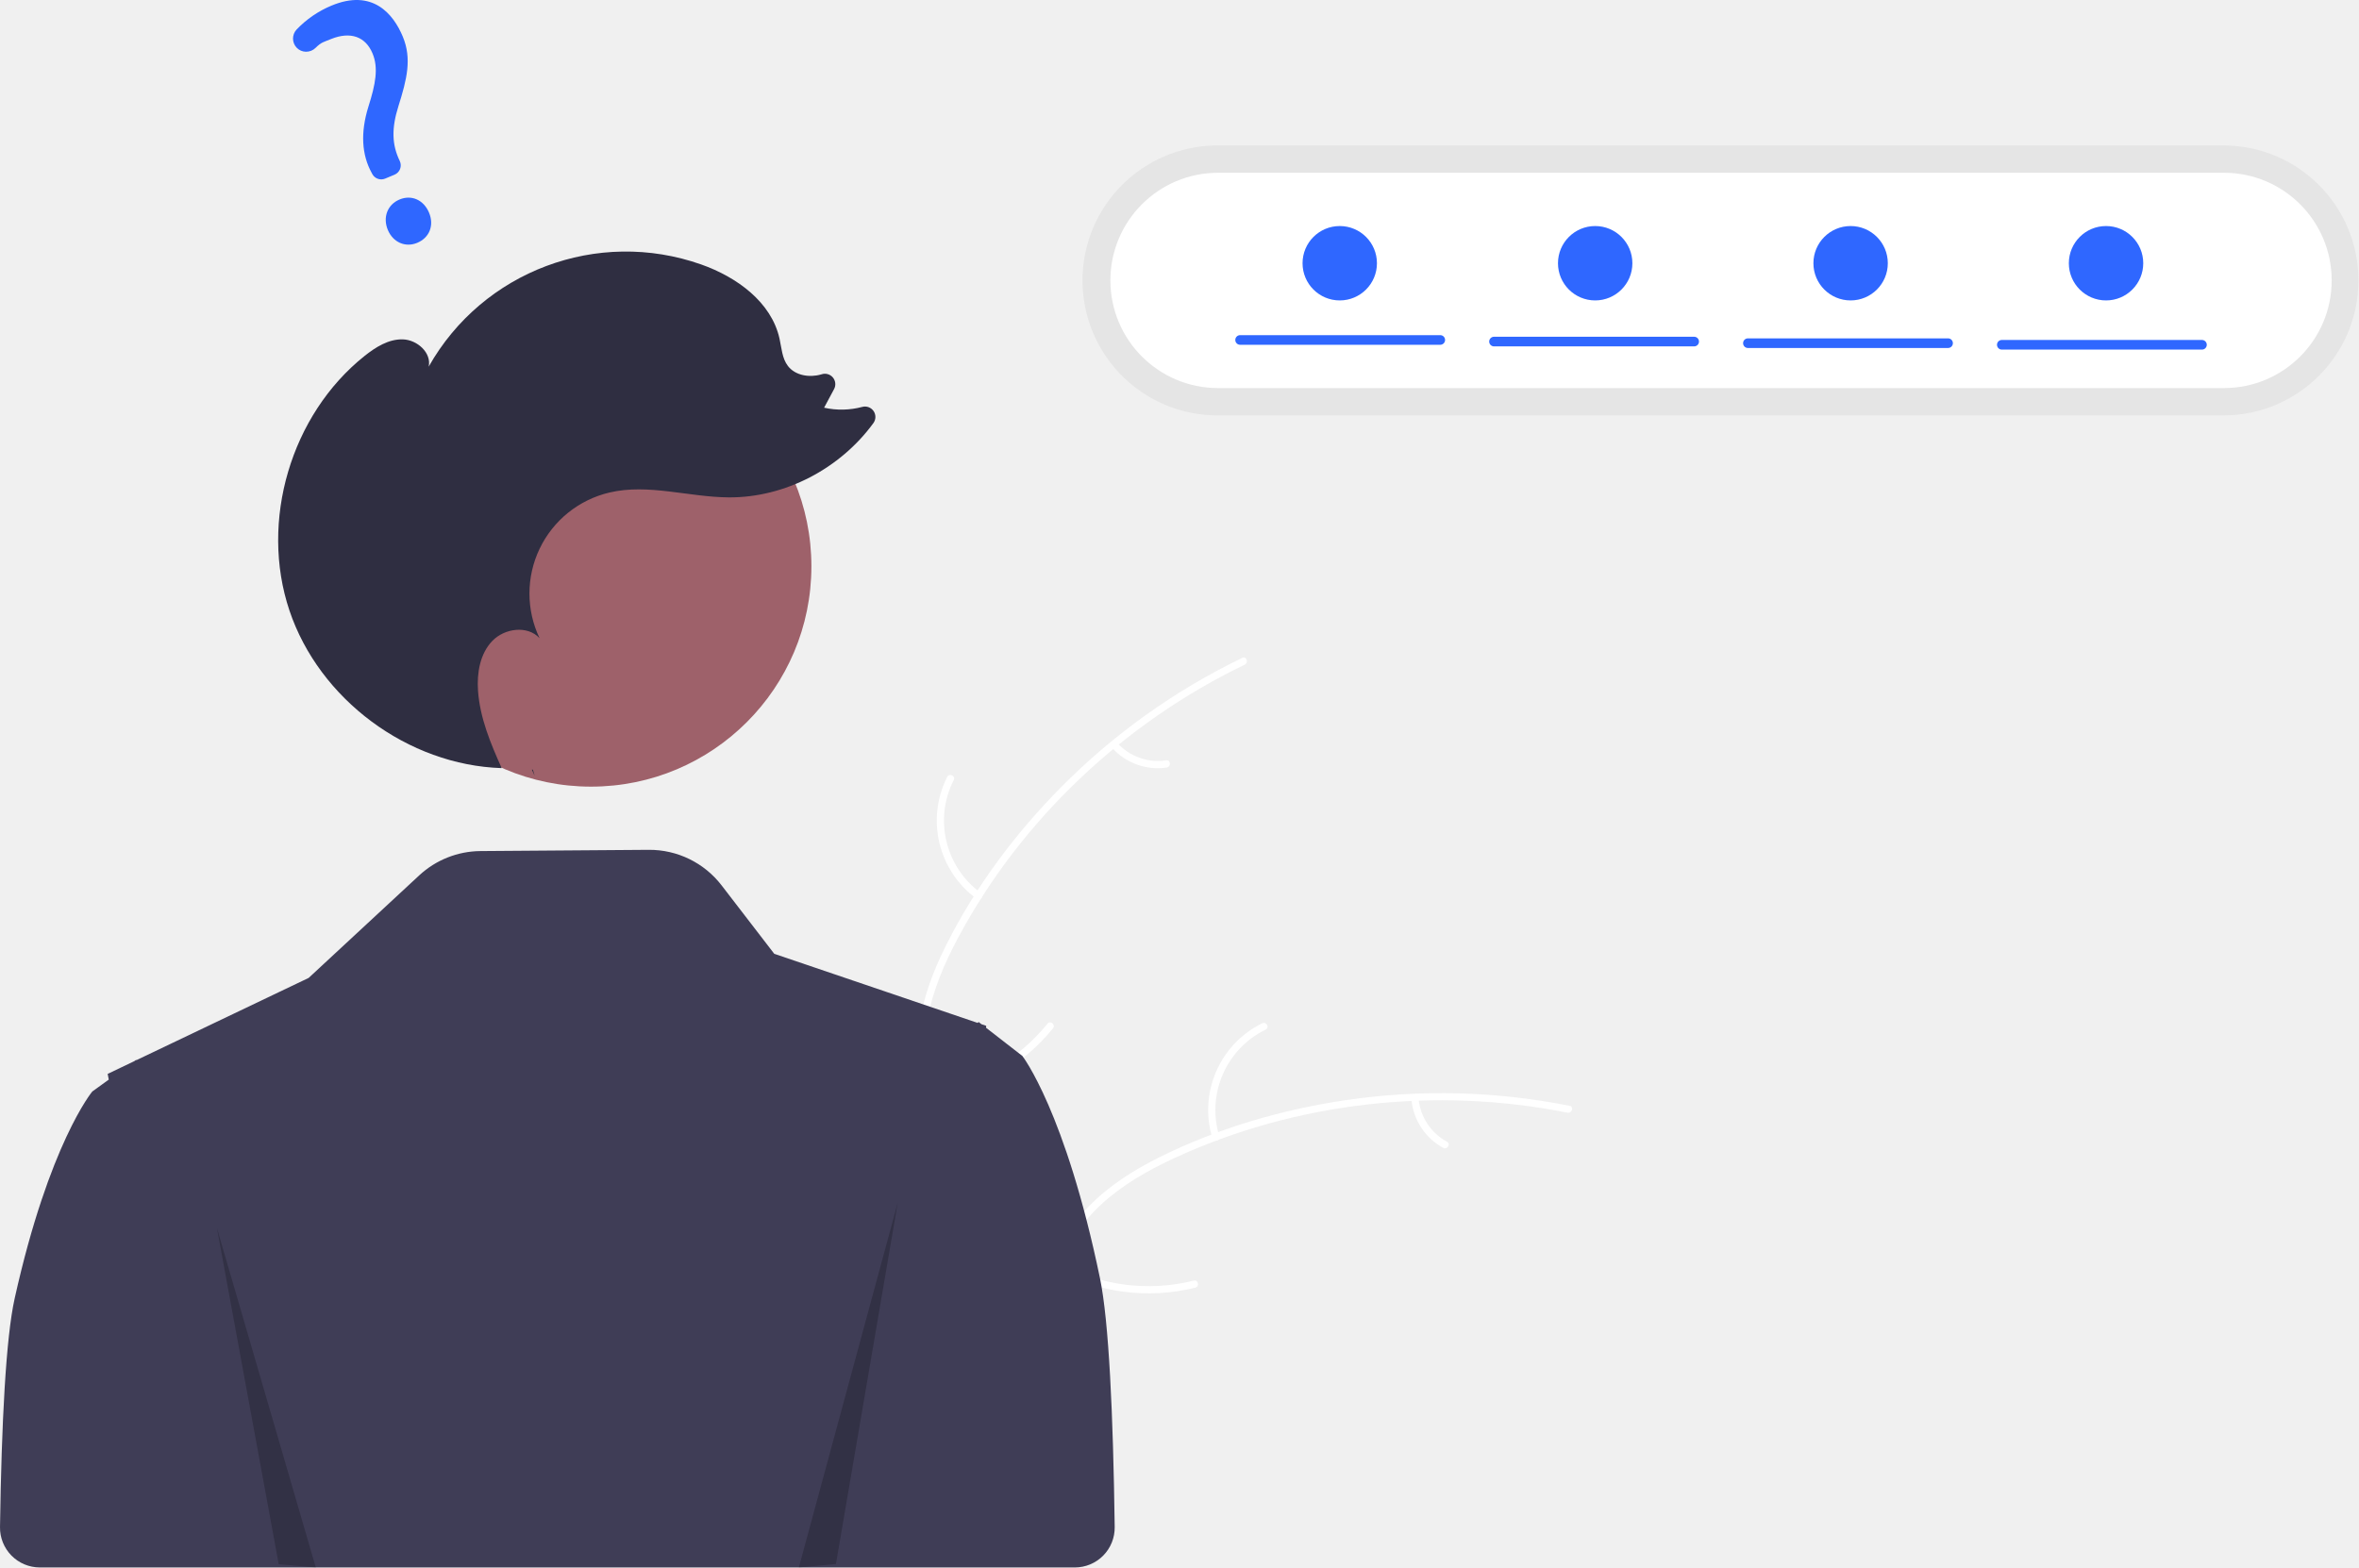
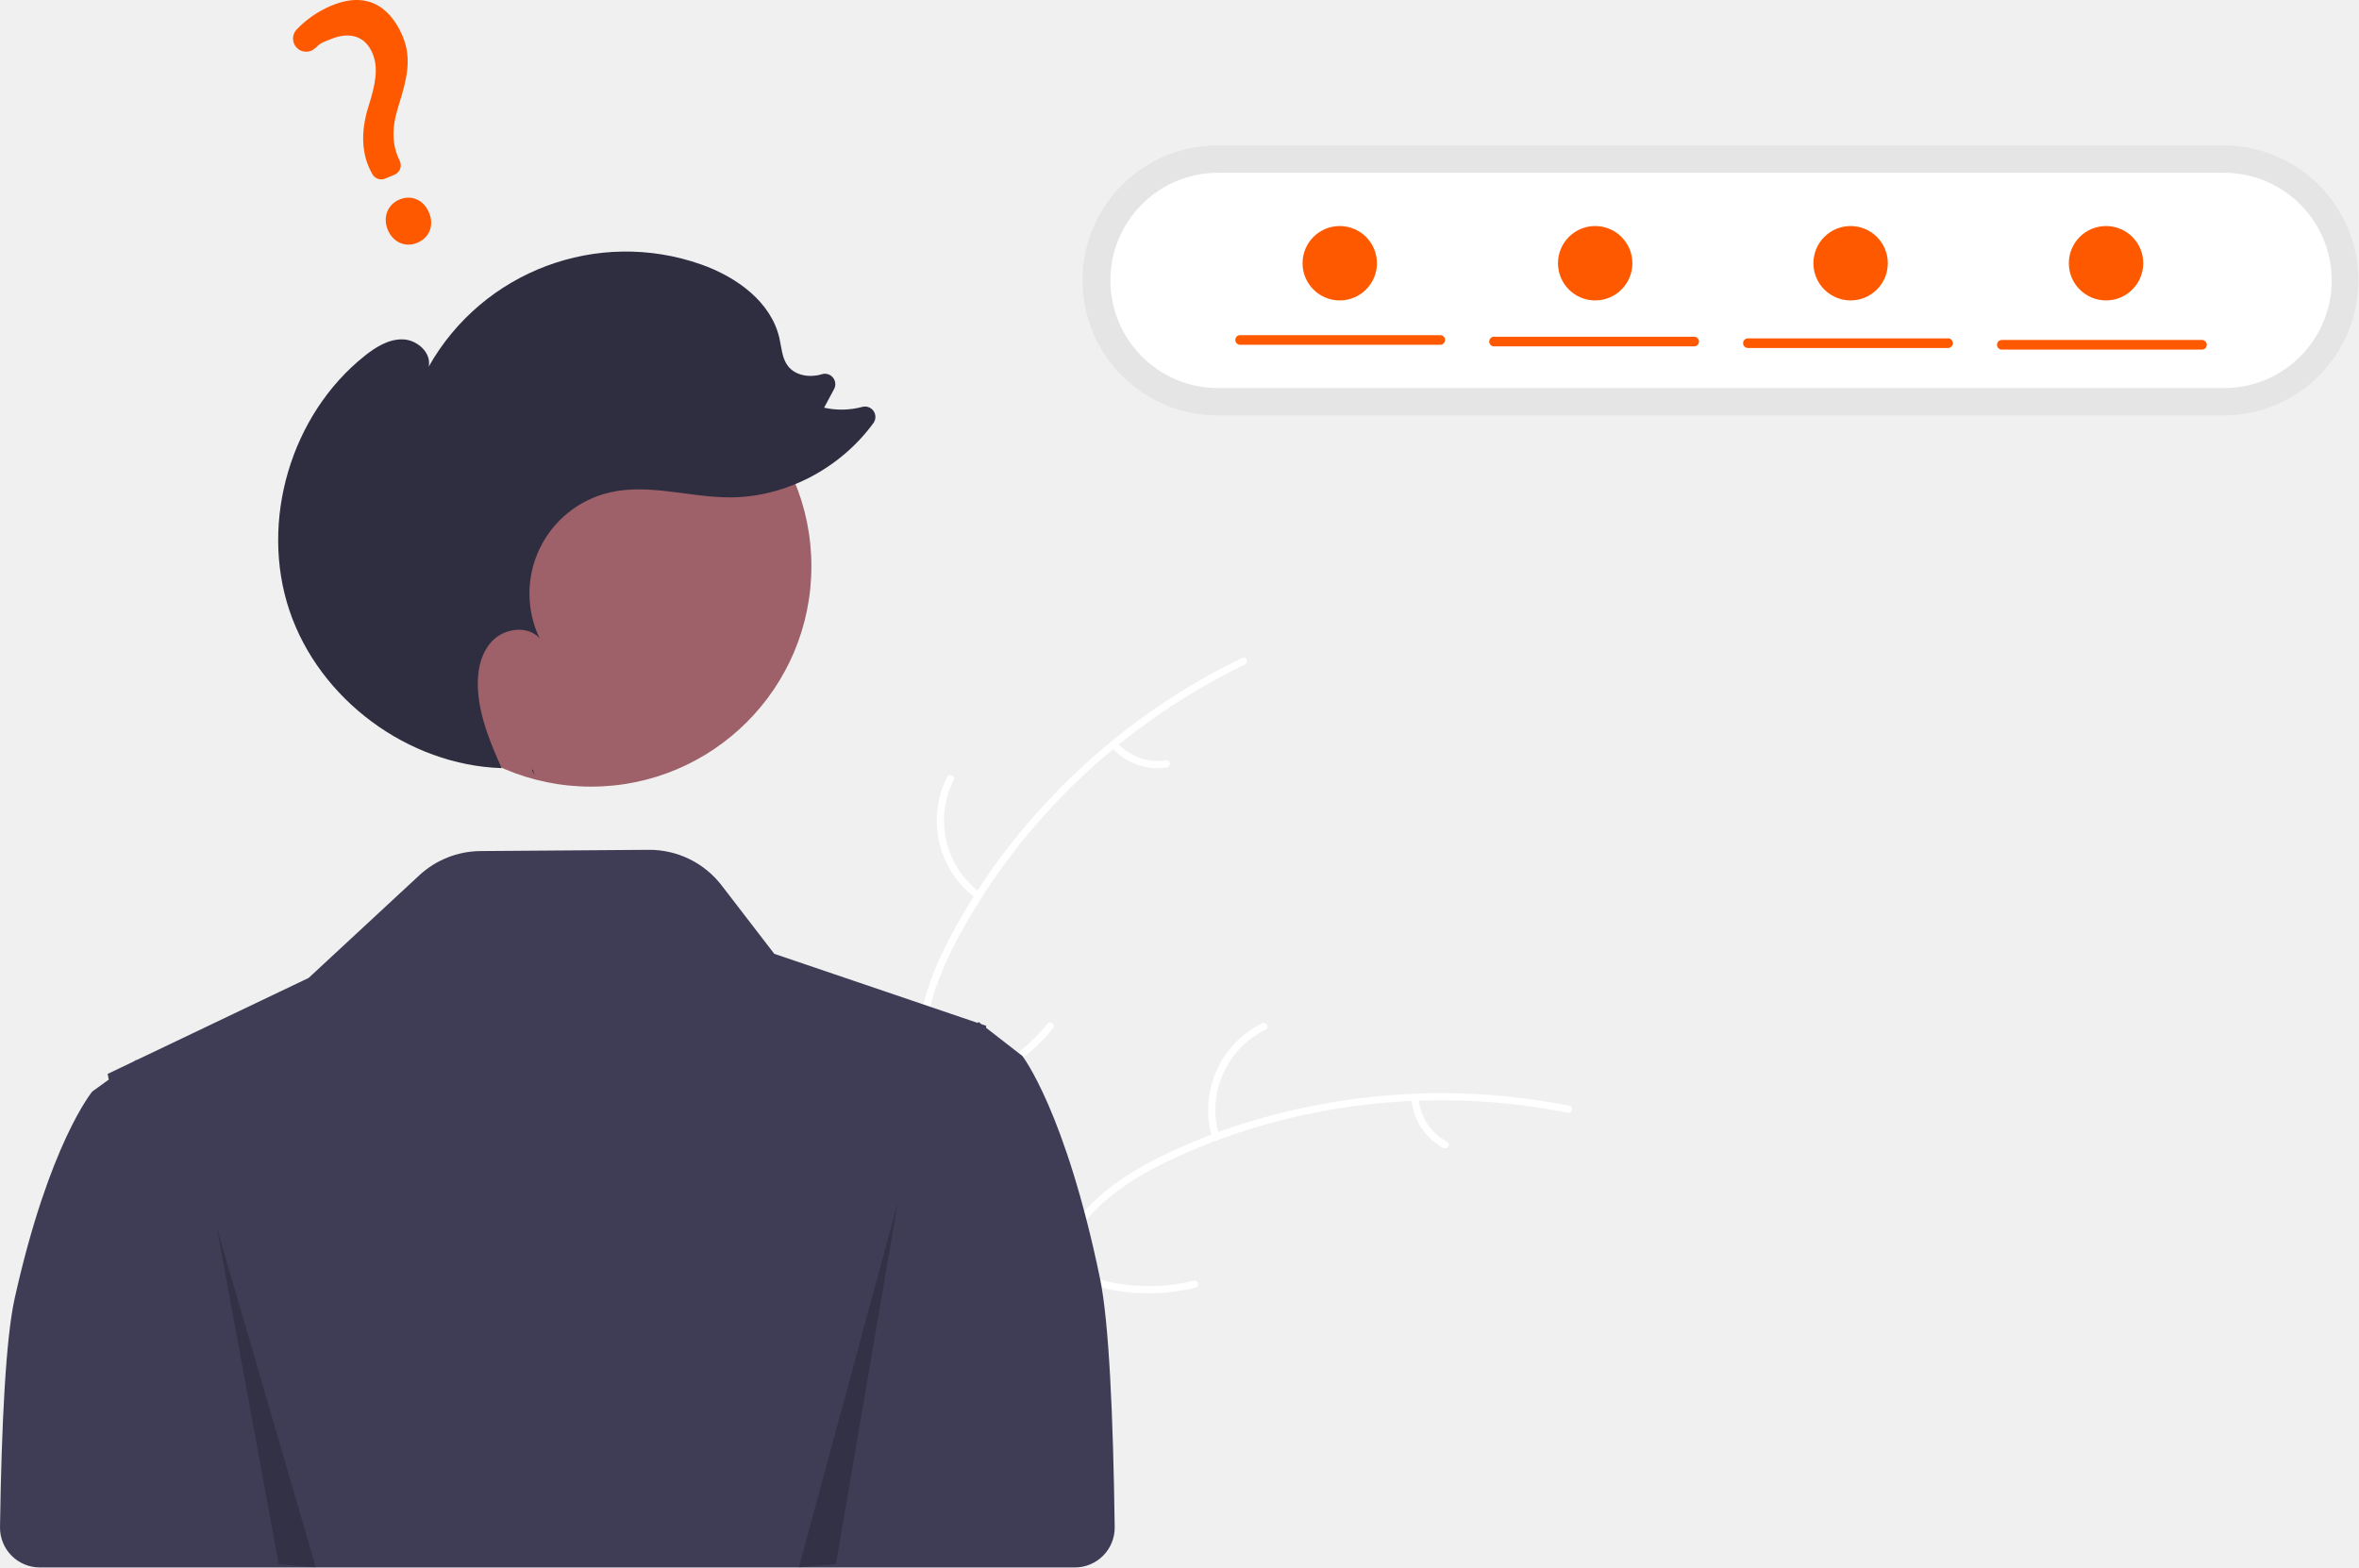
<svg xmlns="http://www.w3.org/2000/svg" width="951.235" height="632.162" viewBox="0 0 951.235 632.162" role="img" artist="Katerina Limpitsouni" source="https://undraw.co/">
  <path d="M465.591,496.884c32.599-57.345,94.782-101.377,160.608-97.135a303.919,303.919,0,0,0-79.931,192.744c-1.081,27.644.595,58.502-17.759,79.201-11.42,12.88-28.877,19.117-46.04,20.426-17.164,1.308-34.324-1.793-51.259-4.881l-4.108,1.261C425.537,622.556,432.992,554.23,465.591,496.884Z" transform="translate(-124.3823 -133.0693)" fill="#f0f0f0" />
  <path d="M626.297,401.13C577.62,424.563,536.113,463.7,510.633,511.429c-5.509,10.319-10.199,21.266-12.244,32.841-2.047,11.58-.617,22.603,3.338,33.602,3.616,10.055,8.479,19.921,9.588,30.68,1.169,11.34-3.004,21.944-10.515,30.359-9.19,10.296-21.531,16.677-33.817,22.497-13.641,6.462-27.912,12.958-37.573,25.019-1.171,1.461-3.37-.441-2.201-1.9,16.809-20.983,45.583-24.928,65.536-41.831,9.31-7.887,16.3-18.628,15.859-31.214-.386-11.005-5.392-21.184-9.141-31.333-3.937-10.657-5.9-21.372-4.488-32.734,1.444-11.622,5.716-22.776,10.937-33.191,11.774-23.488,27.887-45.051,46.345-63.691a264.375,264.375,0,0,1,73.099-52.155c1.681-.809,2.612,1.947.942,2.751Z" transform="translate(-124.3823 -133.0693)" fill="#fff" />
  <path d="M518.097,495.478a38.974,38.974,0,0,1-11.761-49.077c.851-1.666,3.48-.421,2.627,1.247a36.089,36.089,0,0,0,11.033,45.63c1.515,1.097-.393,3.291-1.9,2.201Z" transform="translate(-124.3823 -133.0693)" fill="#fff" />
  <path d="M499.222,573.016A75.118,75.118,0,0,0,546.783,545.906c1.176-1.457,3.375.444,2.201,1.9A78.134,78.134,0,0,1,499.435,575.915c-1.855.266-2.058-2.635-.213-2.899Z" transform="translate(-124.3823 -133.0693)" fill="#fff" />
  <path d="M574.907,432.685a22.061,22.061,0,0,0,19.718,7.03c1.851-.289,2.052,2.612.213,2.899a24.721,24.721,0,0,1-21.83-7.728,1.502,1.502,0,0,1-.151-2.05,1.461,1.461,0,0,1,2.05-.151Z" transform="translate(-124.3823 -133.0693)" fill="#fff" />
  <path d="M757.173,580.652c-1.151.213-2.302.427-3.463.662a290.53,290.53,0,0,0-45.425,12.557c-1.149.4-2.308.823-3.443,1.255a306.284,306.284,0,0,0-96.329,58.622,297.44,297.44,0,0,0-31.2,32.695c-13.196,16.123-26.221,34.654-43.465,45.166a51.028,51.028,0,0,1-5.552,3.01l-99.338-41.204c-.179-.207-.368-.392-.548-.599l-4.041-1.464c.451-.636.932-1.287,1.383-1.923.26-.37.542-.731.802-1.102.18-.244.362-.488.511-.718.06-.081.121-.162.171-.221.149-.23.311-.429.451-.636q4.02-5.465,8.13-10.892c.009-.023.009-.023.041-.036,20.951-27.516,44.382-53.525,71.017-75.151.802-.65,1.611-1.324,2.458-1.955a283.824,283.824,0,0,1,38.364-25.951,250.912,250.912,0,0,1,22.758-11.253A208.652,208.652,0,0,1,633.669,545.389c43.431-4.033,87.669,5.869,120.98,33.154C755.5,579.241,756.331,579.931,757.173,580.652Z" transform="translate(-124.3823 -133.0693)" fill="#f0f0f0" />
  <path d="M756.427,581.82c-52.975-10.597-109.678-4.339-158.759,18.43-10.611,4.923-20.947,10.84-29.549,18.85-8.606,8.014-14.101,17.676-17.565,28.839-3.167,10.205-5.224,21.011-10.816,30.269-5.895,9.758-15.61,15.712-26.674,17.909-13.537,2.688-27.232.352-40.545-2.397-14.782-3.053-30.088-6.459-45.063-2.646-1.814.462-2.425-2.381-.613-2.842,26.055-6.634,51.404,7.541,77.512,6.058,12.183-.692,24.23-5.06,31.455-15.374,6.318-9.019,8.449-20.16,11.566-30.521,3.273-10.879,8.157-20.616,16.124-28.838,8.151-8.41,18.277-14.744,28.715-19.916,23.542-11.665,49.39-19.181,75.35-22.951a264.375,264.375,0,0,1,89.766,2.367c1.83.366.913,3.127-.905,2.763Z" transform="translate(-124.3823 -133.0693)" fill="#fff" />
  <path d="M613.231,592.008a38.974,38.974,0,0,1,20.158-46.266c1.682-.817,3.032,1.759,1.347,2.577a36.089,36.089,0,0,0-18.663,43.076c.549,1.788-2.296,2.391-2.842.613Z" transform="translate(-124.3823 -133.0693)" fill="#fff" />
  <path d="M551.478,642.554a75.118,75.118,0,0,0,54.296,6.99c1.816-.456,2.427,2.387.613,2.842a78.135,78.135,0,0,1-56.485-7.388c-1.641-.905-.057-3.343,1.576-2.443Z" transform="translate(-124.3823 -133.0693)" fill="#fff" />
  <path d="M696.396,576.075a22.061,22.061,0,0,0,11.511,17.484c1.652.884.066,3.321-1.576,2.443a24.721,24.721,0,0,1-12.777-19.314,1.502,1.502,0,0,1,1.114-1.728,1.461,1.461,0,0,1,1.728,1.114Z" transform="translate(-124.3823 -133.0693)" fill="#fff" />
  <path d="M567.941,648.631c-13.912-67.267-31.302-89.694-31.302-89.694l-6.643-5.152-7.989-6.206.039-.798-1.895-.644-.445-.346-.729-.56-.117.126-.248.256-36.152-12.289-45.865-15.579L415.355,490.14a36.734,36.734,0,0,0-29.387-14.334l-67.829.502a36.734,36.734,0,0,0-24.71,9.801l-44.583,41.354-69.469,33.178-.117-.117-.729.521-10.734,5.132.443,2.306-6.643,4.794s-17.39,20.868-31.302,83.459c-3.539,15.926-5.281,50.09-5.91,92.188a16.069,16.069,0,0,0,16.062,16.307H511.494v-0H557.806a16.072,16.072,0,0,0,16.063-16.291C573.254,703.131,571.513,665.902,567.941,648.631Z" transform="translate(-124.3823 -133.0693)" fill="#3f3d56" />
  <path d="M615.548,191.732a54.431,54.431,0,1,0,0,108.861H1021.187a54.431,54.431,0,0,0,0-108.861Z" transform="translate(-124.3823 -133.0693)" fill="#e5e5e5" />
  <path d="M615.548,202.747a43.415,43.415,0,1,0,0,86.83H1021.187a43.415,43.415,0,0,0,0-86.83Z" transform="translate(-124.3823 -133.0693)" fill="#fff" />
  <circle id="e096411a-cdc3-4e6d-bbd4-4630e1fee17e" data-name="ab6171fa-7d69-4734-b81c-8dff60f9761b" cx="238.323" cy="228.392" r="88.863" fill="#9e616a" />
  <path d="M339.972,445.973q-.569-1.254-1.136-2.516c.146.005.29.026.435.029Z" transform="translate(-124.3823 -133.0693)" fill="#2f2e41" />
  <path d="M271.371,276.64c4.494-3.585,9.747-6.884,15.494-6.699,5.746.185,11.573,5.375,10.383,11a91.318,91.318,0,0,1,109.895-41.208c14.282,5.039,28.287,15.119,31.568,29.904.842,3.795,1.023,7.957,3.393,11.039,2.988,3.886,8.705,4.765,13.412,3.398q.071-.021.141-.042a4.199,4.199,0,0,1,5.073,5.927l-4.041,7.537a32.383,32.383,0,0,0,15.428-.328,4.195,4.195,0,0,1,4.455,6.528c-13.325,18.294-35.586,30.108-58.303,29.969-16.146-.098-32.458-5.663-48.172-1.95a41.844,41.844,0,0,0-28.144,58.74c-4.827-5.28-14.159-4.03-19.097,1.147-4.938,5.177-6.216,12.904-5.719,20.041.761,10.916,5.038,21.201,9.546,31.212-37.801-1.19-73.555-27.707-85.59-63.572C229.008,343.267,241.674,300.33,271.371,276.64Z" transform="translate(-124.3823 -133.0693)" fill="#2f2e41" />
  <polygon points="87.464 495.253 112.388 630.86 127.343 632.162 87.464 495.253" opacity="0.2" />
  <polygon points="362.007 485.026 337.083 630.762 322.128 632.162 362.007 485.026" opacity="0.2" />
-   <path d="M292.629,231.001c-4.779,1.995-9.765-.191-11.857-5.2-2.123-5.085-.14-10.246,4.715-12.274,4.856-2.028,9.754.165,11.911,5.331C299.524,223.948,297.563,228.941,292.629,231.001Zm-9.154-27.482-3.8,1.587a4.099,4.099,0,0,1-5.206-1.909l-.188-.368c-4.088-7.373-4.557-16.335-1.384-26.621,2.939-9.227,4.16-15.717,1.705-21.596-2.838-6.797-8.899-8.927-16.628-5.842-2.998,1.252-3.952,1.232-6.311,3.572a5.416,5.416,0,0,1-3.921,1.593,5.235,5.235,0,0,1-3.747-1.643,5.348,5.348,0,0,1-.037-7.297,41.535,41.535,0,0,1,14.046-9.644c16.606-6.934,24.966,3.303,28.792,12.465,3.742,8.961,1.637,17.275-1.745,28.043-2.834,8.948-2.669,15.578.55,22.17a4.081,4.081,0,0,1-2.126,5.491Z" transform="translate(-124.3823 -133.0693)" fill="#2f67ff" />
-   <path d="M705.149,272.122h-80.707a1.944,1.944,0,1,1,0-3.888h80.707a1.944,1.944,0,0,1,0,3.888Z" transform="translate(-124.3823 -133.0693)" fill="#2f67ff" />
-   <path d="M807.53,272.77h-80.707a1.944,1.944,0,1,1,0-3.888h80.707a1.944,1.944,0,1,1,0,3.888Z" transform="translate(-124.3823 -133.0693)" fill="#2f67ff" />
-   <path d="M909.912,273.418H829.205a1.944,1.944,0,0,1,0-3.888h80.707a1.944,1.944,0,1,1,0,3.888Z" transform="translate(-124.3823 -133.0693)" fill="#2f67ff" />
-   <path d="M1012.294,274.066h-80.707a1.944,1.944,0,0,1,0-3.888h80.707a1.944,1.944,0,0,1,0,3.888Z" transform="translate(-124.3823 -133.0693)" fill="#2f67ff" />
-   <circle cx="540.235" cy="106.162" r="15" fill="#2f67ff" />
-   <circle cx="643.235" cy="106.162" r="15" fill="#2f67ff" />
-   <circle cx="746.235" cy="106.162" r="15" fill="#2f67ff" />
-   <circle cx="849.235" cy="106.162" r="15" fill="#2f67ff" />
+   <path d="M292.629,231.001c-4.779,1.995-9.765-.191-11.857-5.2-2.123-5.085-.14-10.246,4.715-12.274,4.856-2.028,9.754.165,11.911,5.331C299.524,223.948,297.563,228.941,292.629,231.001Zm-9.154-27.482-3.8,1.587a4.099,4.099,0,0,1-5.206-1.909l-.188-.368c-4.088-7.373-4.557-16.335-1.384-26.621,2.939-9.227,4.16-15.717,1.705-21.596-2.838-6.797-8.899-8.927-16.628-5.842-2.998,1.252-3.952,1.232-6.311,3.572a5.416,5.416,0,0,1-3.921,1.593,5.235,5.235,0,0,1-3.747-1.643,5.348,5.348,0,0,1-.037-7.297,41.535,41.535,0,0,1,14.046-9.644c16.606-6.934,24.966,3.303,28.792,12.465,3.742,8.961,1.637,17.275-1.745,28.043-2.834,8.948-2.669,15.578.55,22.17a4.081,4.081,0,0,1-2.126,5.491Z" transform="translate(-124.3823 -133.0693)" fill="#ff5900" />
+   <path d="M705.149,272.122h-80.707a1.944,1.944,0,1,1,0-3.888h80.707a1.944,1.944,0,0,1,0,3.888Z" transform="translate(-124.3823 -133.0693)" fill="#ff5900" />
+   <path d="M807.53,272.77h-80.707a1.944,1.944,0,1,1,0-3.888h80.707a1.944,1.944,0,1,1,0,3.888Z" transform="translate(-124.3823 -133.0693)" fill="#ff5900" />
+   <path d="M909.912,273.418H829.205a1.944,1.944,0,0,1,0-3.888h80.707a1.944,1.944,0,1,1,0,3.888Z" transform="translate(-124.3823 -133.0693)" fill="#ff5900" />
+   <path d="M1012.294,274.066h-80.707a1.944,1.944,0,0,1,0-3.888h80.707a1.944,1.944,0,0,1,0,3.888Z" transform="translate(-124.3823 -133.0693)" fill="#ff5900" />
+   <circle cx="540.235" cy="106.162" r="15" fill="#ff5900" />
+   <circle cx="643.235" cy="106.162" r="15" fill="#ff5900" />
+   <circle cx="746.235" cy="106.162" r="15" fill="#ff5900" />
+   <circle cx="849.235" cy="106.162" r="15" fill="#ff5900" />
</svg>
